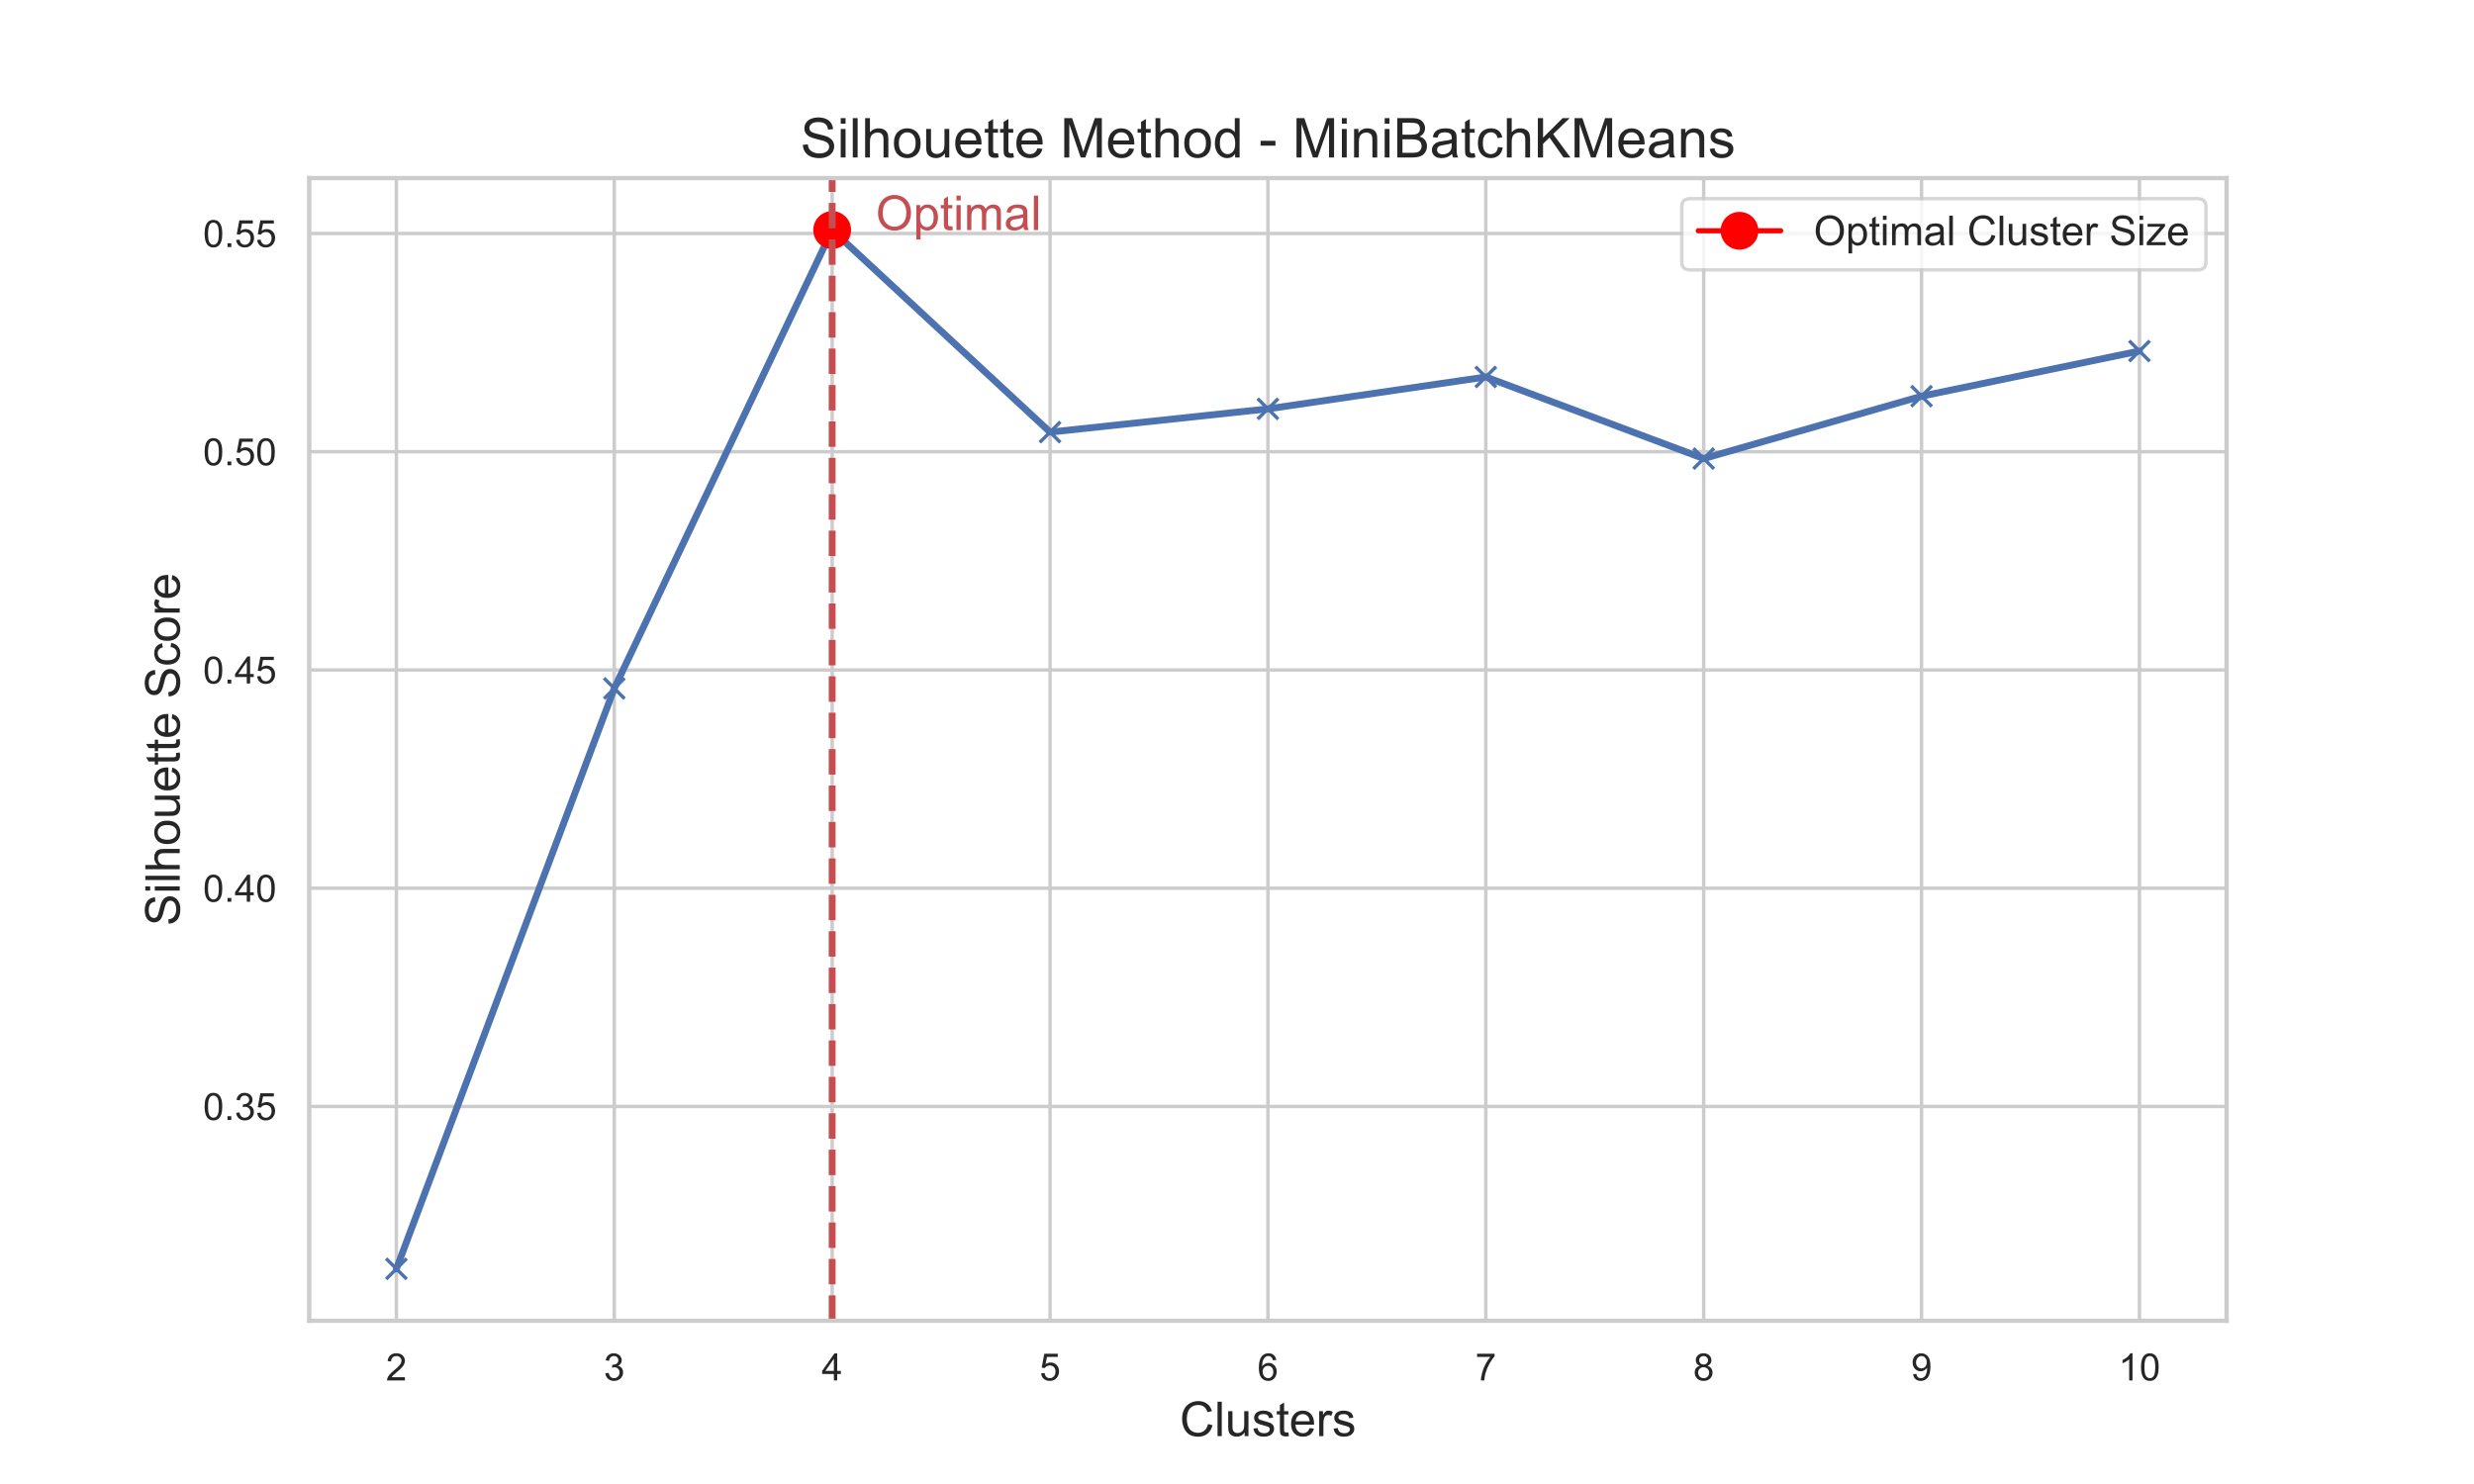
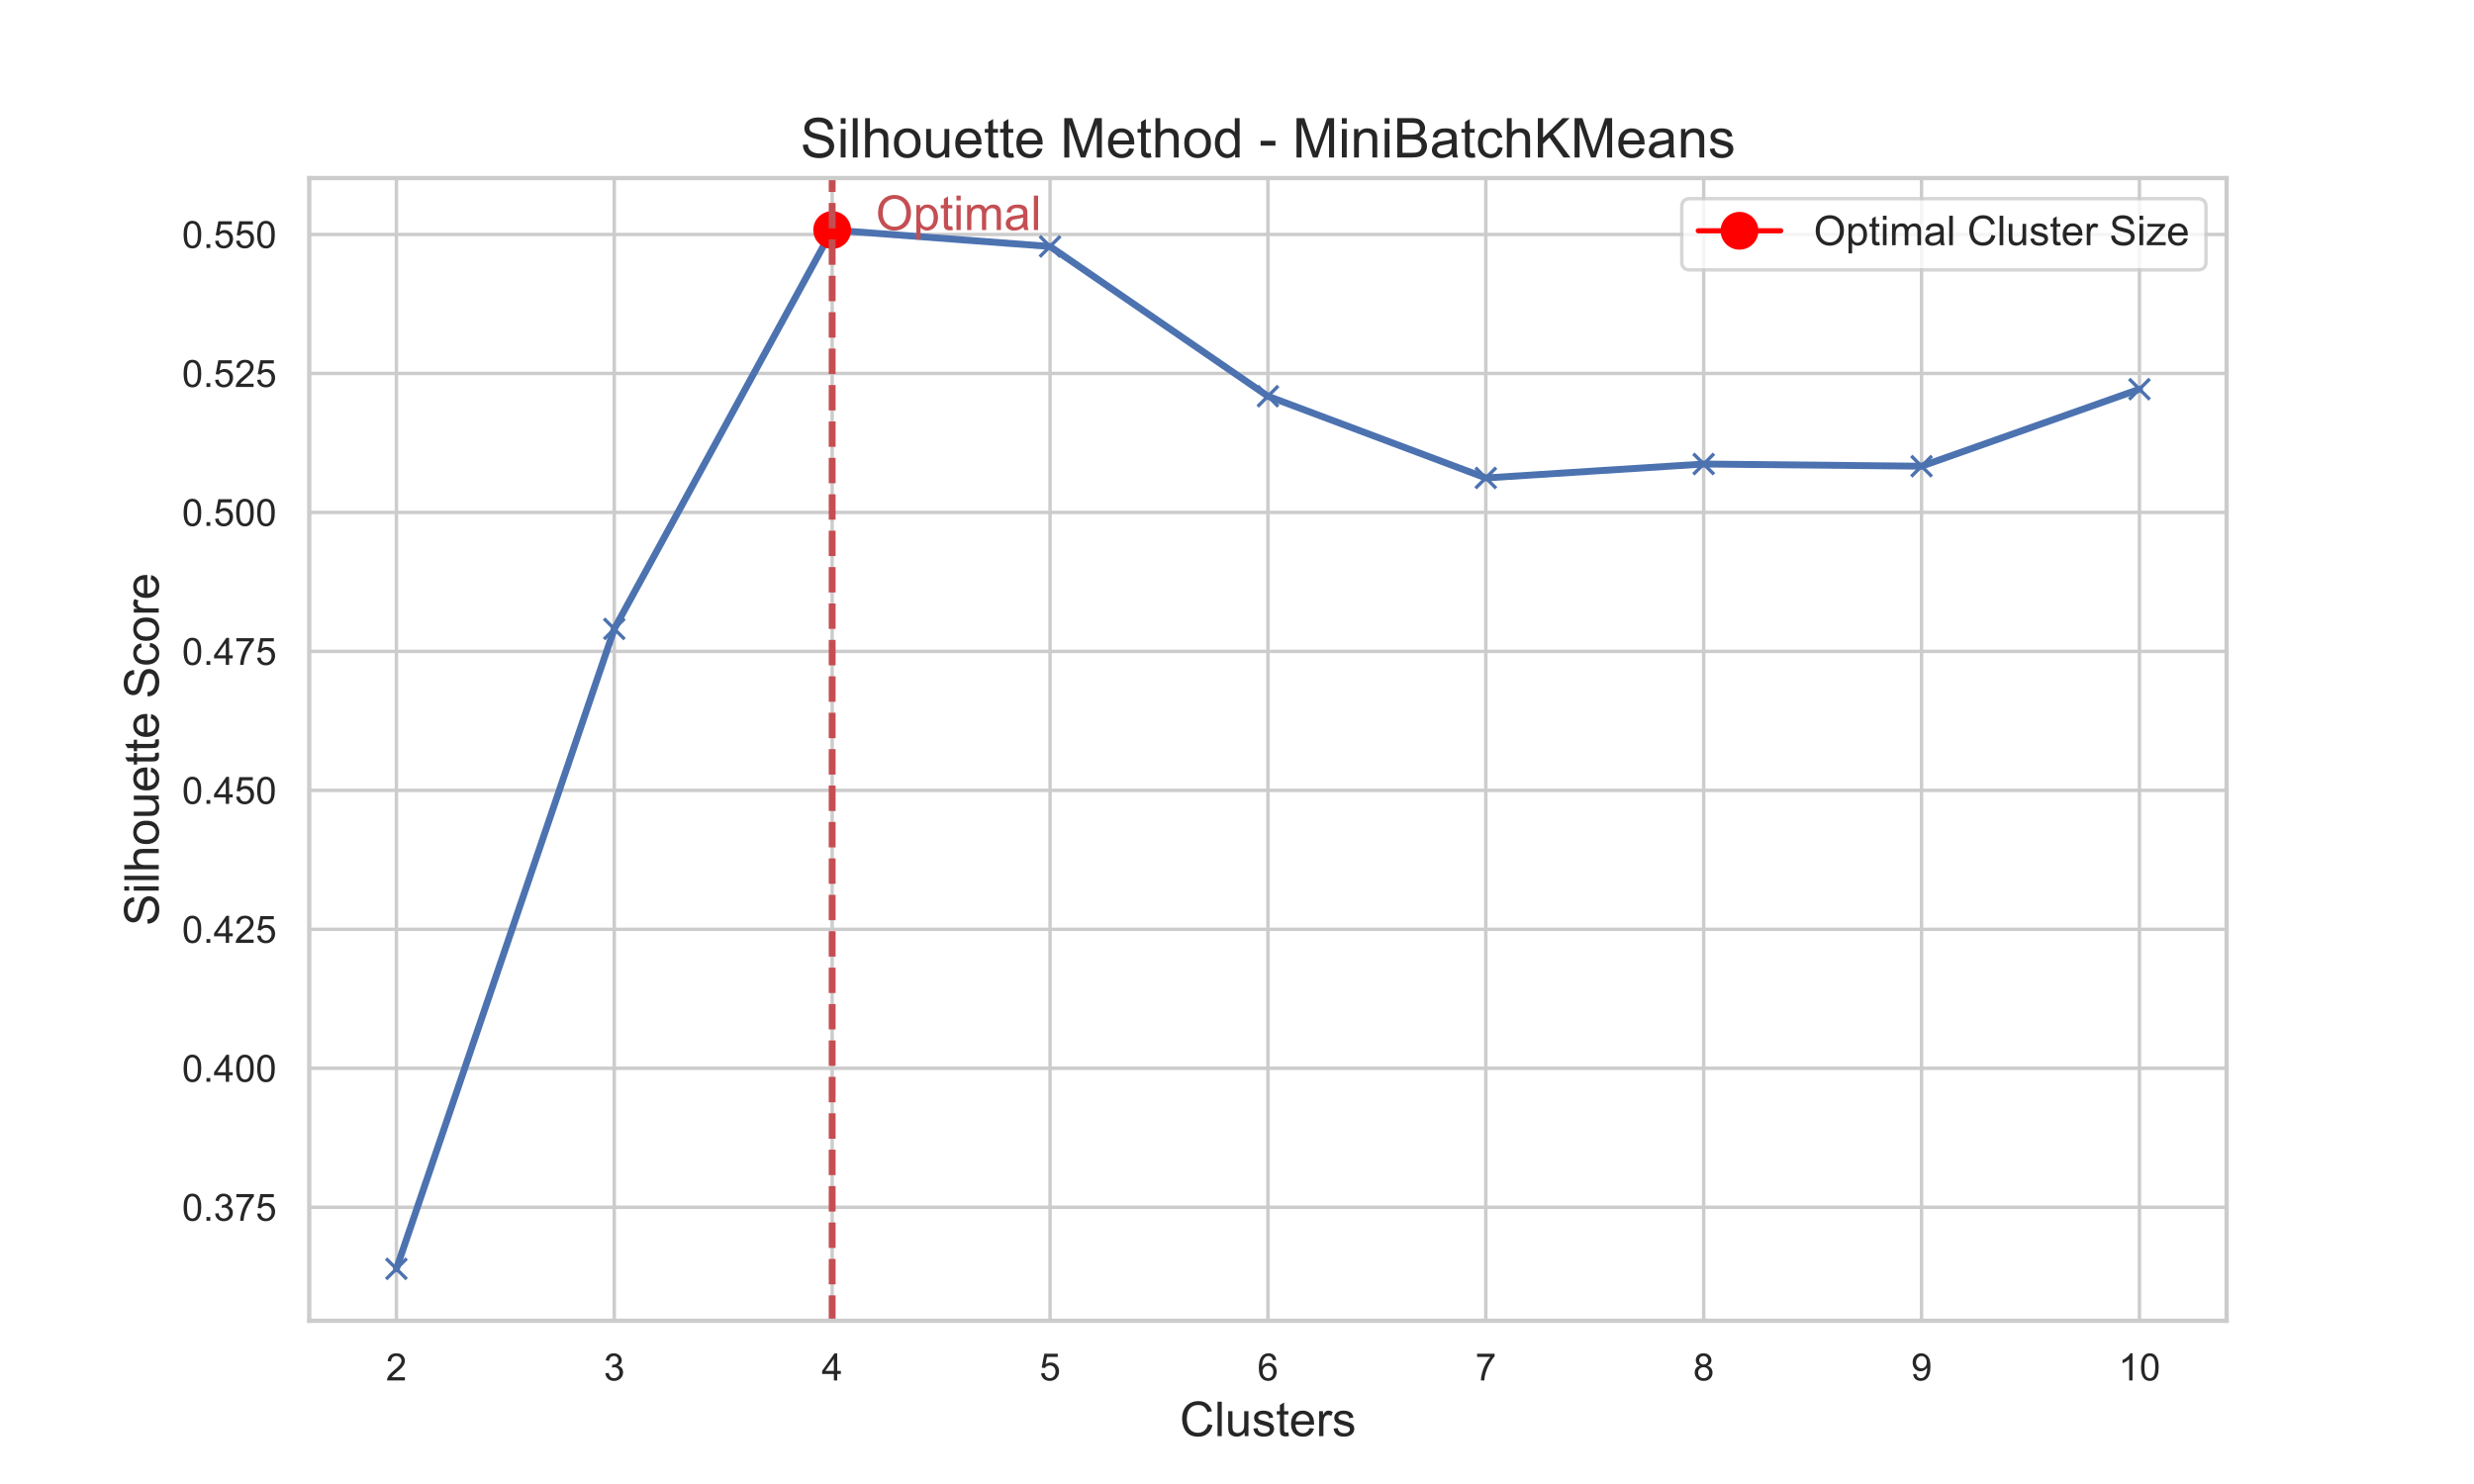
<svg xmlns="http://www.w3.org/2000/svg" xmlns:xlink="http://www.w3.org/1999/xlink" width="720pt" height="432pt" viewBox="0 0 720 432" version="1.1">
  <defs>
    <style type="text/css">*{stroke-linejoin: round; stroke-linecap: butt}</style>
  </defs>
  <g id="figure_1">
    <g id="patch_1">
      <path d="M 0 432  L 720 432  L 720 0  L 0 0  z " style="fill: #ffffff" />
    </g>
    <g id="axes_1">
      <g id="patch_2">
        <path d="M 90 384.48  L 648 384.48  L 648 51.84  L 90 51.84  z " style="fill: #ffffff" />
      </g>
      <g id="matplotlib.axis_1">
        <g id="xtick_1">
          <g id="line2d_1">
-             <path d="M 115.364 384.48  L 115.364 51.84  " clip-path="url(#p57bbef66c0)" style="fill: none; stroke: #cccccc; stroke-linecap: round" />
+             <path d="M 115.364 384.48  L 115.364 51.84  " clip-path="url(#pdcf9abad09)" style="fill: none; stroke: #cccccc; stroke-linecap: round" />
          </g>
          <g id="text_1">
            <g style="fill: #262626" transform="translate(112.3051 401.8536) scale(0.11 -0.11)">
              <defs>
                <path id="ArialMT-32" d="M 3222 541  L 3222 0  L 194 0  Q 188 203 259 391  Q 375 700 629 1000  Q 884 1300 1366 1694  Q 2113 2306 2375 2664  Q 2638 3022 2638 3341  Q 2638 3675 2398 3904  Q 2159 4134 1775 4134  Q 1369 4134 1125 3890  Q 881 3647 878 3216  L 300 3275  Q 359 3922 746 4261  Q 1134 4600 1788 4600  Q 2447 4600 2831 4234  Q 3216 3869 3216 3328  Q 3216 3053 3103 2787  Q 2991 2522 2730 2228  Q 2469 1934 1863 1422  Q 1356 997 1212 845  Q 1069 694 975 541  L 3222 541  z " transform="scale(0.015625)" />
              </defs>
              <use xlink:href="#ArialMT-32" />
            </g>
          </g>
        </g>
        <g id="xtick_2">
          <g id="line2d_2">
-             <path d="M 178.773 384.48  L 178.773 51.84  " clip-path="url(#p57bbef66c0)" style="fill: none; stroke: #cccccc; stroke-linecap: round" />
+             <path d="M 178.773 384.48  L 178.773 51.84  " clip-path="url(#pdcf9abad09)" style="fill: none; stroke: #cccccc; stroke-linecap: round" />
          </g>
          <g id="text_2">
            <g style="fill: #262626" transform="translate(175.7142 401.8536) scale(0.11 -0.11)">
              <defs>
                <path id="ArialMT-33" d="M 269 1209  L 831 1284  Q 928 806 1161 595  Q 1394 384 1728 384  Q 2125 384 2398 659  Q 2672 934 2672 1341  Q 2672 1728 2419 1979  Q 2166 2231 1775 2231  Q 1616 2231 1378 2169  L 1441 2663  Q 1497 2656 1531 2656  Q 1891 2656 2178 2843  Q 2466 3031 2466 3422  Q 2466 3731 2256 3934  Q 2047 4138 1716 4138  Q 1388 4138 1169 3931  Q 950 3725 888 3313  L 325 3413  Q 428 3978 793 4289  Q 1159 4600 1703 4600  Q 2078 4600 2393 4439  Q 2709 4278 2876 4000  Q 3044 3722 3044 3409  Q 3044 3113 2884 2869  Q 2725 2625 2413 2481  Q 2819 2388 3044 2092  Q 3269 1797 3269 1353  Q 3269 753 2831 336  Q 2394 -81 1725 -81  Q 1122 -81 723 278  Q 325 638 269 1209  z " transform="scale(0.015625)" />
              </defs>
              <use xlink:href="#ArialMT-33" />
            </g>
          </g>
        </g>
        <g id="xtick_3">
          <g id="line2d_3">
-             <path d="M 242.182 384.48  L 242.182 51.84  " clip-path="url(#p57bbef66c0)" style="fill: none; stroke: #cccccc; stroke-linecap: round" />
+             <path d="M 242.182 384.48  L 242.182 51.84  " clip-path="url(#pdcf9abad09)" style="fill: none; stroke: #cccccc; stroke-linecap: round" />
          </g>
          <g id="text_3">
            <g style="fill: #262626" transform="translate(239.1233 401.8536) scale(0.11 -0.11)">
              <defs>
                <path id="ArialMT-34" d="M 2069 0  L 2069 1097  L 81 1097  L 81 1613  L 2172 4581  L 2631 4581  L 2631 1613  L 3250 1613  L 3250 1097  L 2631 1097  L 2631 0  L 2069 0  z M 2069 1613  L 2069 3678  L 634 1613  L 2069 1613  z " transform="scale(0.015625)" />
              </defs>
              <use xlink:href="#ArialMT-34" />
            </g>
          </g>
        </g>
        <g id="xtick_4">
          <g id="line2d_4">
-             <path d="M 305.591 384.48  L 305.591 51.84  " clip-path="url(#p57bbef66c0)" style="fill: none; stroke: #cccccc; stroke-linecap: round" />
+             <path d="M 305.591 384.48  L 305.591 51.84  " clip-path="url(#pdcf9abad09)" style="fill: none; stroke: #cccccc; stroke-linecap: round" />
          </g>
          <g id="text_4">
            <g style="fill: #262626" transform="translate(302.5324 401.8536) scale(0.11 -0.11)">
              <defs>
                <path id="ArialMT-35" d="M 266 1200  L 856 1250  Q 922 819 1161 601  Q 1400 384 1738 384  Q 2144 384 2425 690  Q 2706 997 2706 1503  Q 2706 1984 2436 2262  Q 2166 2541 1728 2541  Q 1456 2541 1237 2417  Q 1019 2294 894 2097  L 366 2166  L 809 4519  L 3088 4519  L 3088 3981  L 1259 3981  L 1013 2750  Q 1425 3038 1878 3038  Q 2478 3038 2890 2622  Q 3303 2206 3303 1553  Q 3303 931 2941 478  Q 2500 -78 1738 -78  Q 1113 -78 717 272  Q 322 622 266 1200  z " transform="scale(0.015625)" />
              </defs>
              <use xlink:href="#ArialMT-35" />
            </g>
          </g>
        </g>
        <g id="xtick_5">
          <g id="line2d_5">
-             <path d="M 369 384.48  L 369 51.84  " clip-path="url(#p57bbef66c0)" style="fill: none; stroke: #cccccc; stroke-linecap: round" />
+             <path d="M 369 384.48  L 369 51.84  " clip-path="url(#pdcf9abad09)" style="fill: none; stroke: #cccccc; stroke-linecap: round" />
          </g>
          <g id="text_5">
            <g style="fill: #262626" transform="translate(365.9415 401.8536) scale(0.11 -0.11)">
              <defs>
                <path id="ArialMT-36" d="M 3184 3459  L 2625 3416  Q 2550 3747 2413 3897  Q 2184 4138 1850 4138  Q 1581 4138 1378 3988  Q 1113 3794 959 3422  Q 806 3050 800 2363  Q 1003 2672 1297 2822  Q 1591 2972 1913 2972  Q 2475 2972 2870 2558  Q 3266 2144 3266 1488  Q 3266 1056 3080 686  Q 2894 316 2569 119  Q 2244 -78 1831 -78  Q 1128 -78 684 439  Q 241 956 241 2144  Q 241 3472 731 4075  Q 1159 4600 1884 4600  Q 2425 4600 2770 4297  Q 3116 3994 3184 3459  z M 888 1484  Q 888 1194 1011 928  Q 1134 663 1356 523  Q 1578 384 1822 384  Q 2178 384 2434 671  Q 2691 959 2691 1453  Q 2691 1928 2437 2201  Q 2184 2475 1800 2475  Q 1419 2475 1153 2201  Q 888 1928 888 1484  z " transform="scale(0.015625)" />
              </defs>
              <use xlink:href="#ArialMT-36" />
            </g>
          </g>
        </g>
        <g id="xtick_6">
          <g id="line2d_6">
-             <path d="M 432.409 384.48  L 432.409 51.84  " clip-path="url(#p57bbef66c0)" style="fill: none; stroke: #cccccc; stroke-linecap: round" />
+             <path d="M 432.409 384.48  L 432.409 51.84  " clip-path="url(#pdcf9abad09)" style="fill: none; stroke: #cccccc; stroke-linecap: round" />
          </g>
          <g id="text_6">
            <g style="fill: #262626" transform="translate(429.3506 401.8536) scale(0.11 -0.11)">
              <defs>
                <path id="ArialMT-37" d="M 303 3981  L 303 4522  L 3269 4522  L 3269 4084  Q 2831 3619 2401 2847  Q 1972 2075 1738 1259  Q 1569 684 1522 0  L 944 0  Q 953 541 1156 1306  Q 1359 2072 1739 2783  Q 2119 3494 2547 3981  L 303 3981  z " transform="scale(0.015625)" />
              </defs>
              <use xlink:href="#ArialMT-37" />
            </g>
          </g>
        </g>
        <g id="xtick_7">
          <g id="line2d_7">
-             <path d="M 495.818 384.48  L 495.818 51.84  " clip-path="url(#p57bbef66c0)" style="fill: none; stroke: #cccccc; stroke-linecap: round" />
+             <path d="M 495.818 384.48  L 495.818 51.84  " clip-path="url(#pdcf9abad09)" style="fill: none; stroke: #cccccc; stroke-linecap: round" />
          </g>
          <g id="text_7">
            <g style="fill: #262626" transform="translate(492.7597 401.8536) scale(0.11 -0.11)">
              <defs>
                <path id="ArialMT-38" d="M 1131 2484  Q 781 2613 612 2850  Q 444 3088 444 3419  Q 444 3919 803 4259  Q 1163 4600 1759 4600  Q 2359 4600 2725 4251  Q 3091 3903 3091 3403  Q 3091 3084 2923 2848  Q 2756 2613 2416 2484  Q 2838 2347 3058 2040  Q 3278 1734 3278 1309  Q 3278 722 2862 322  Q 2447 -78 1769 -78  Q 1091 -78 675 323  Q 259 725 259 1325  Q 259 1772 486 2073  Q 713 2375 1131 2484  z M 1019 3438  Q 1019 3113 1228 2906  Q 1438 2700 1772 2700  Q 2097 2700 2305 2904  Q 2513 3109 2513 3406  Q 2513 3716 2298 3927  Q 2084 4138 1766 4138  Q 1444 4138 1231 3931  Q 1019 3725 1019 3438  z M 838 1322  Q 838 1081 952 856  Q 1066 631 1291 507  Q 1516 384 1775 384  Q 2178 384 2440 643  Q 2703 903 2703 1303  Q 2703 1709 2433 1975  Q 2163 2241 1756 2241  Q 1359 2241 1098 1978  Q 838 1716 838 1322  z " transform="scale(0.015625)" />
              </defs>
              <use xlink:href="#ArialMT-38" />
            </g>
          </g>
        </g>
        <g id="xtick_8">
          <g id="line2d_8">
-             <path d="M 559.227 384.48  L 559.227 51.84  " clip-path="url(#p57bbef66c0)" style="fill: none; stroke: #cccccc; stroke-linecap: round" />
+             <path d="M 559.227 384.48  L 559.227 51.84  " clip-path="url(#pdcf9abad09)" style="fill: none; stroke: #cccccc; stroke-linecap: round" />
          </g>
          <g id="text_8">
            <g style="fill: #262626" transform="translate(556.1688 401.8536) scale(0.11 -0.11)">
              <defs>
                <path id="ArialMT-39" d="M 350 1059  L 891 1109  Q 959 728 1153 556  Q 1347 384 1650 384  Q 1909 384 2104 503  Q 2300 622 2425 820  Q 2550 1019 2634 1356  Q 2719 1694 2719 2044  Q 2719 2081 2716 2156  Q 2547 1888 2255 1720  Q 1963 1553 1622 1553  Q 1053 1553 659 1965  Q 266 2378 266 3053  Q 266 3750 677 4175  Q 1088 4600 1706 4600  Q 2153 4600 2523 4359  Q 2894 4119 3086 3673  Q 3278 3228 3278 2384  Q 3278 1506 3087 986  Q 2897 466 2520 194  Q 2144 -78 1638 -78  Q 1100 -78 759 220  Q 419 519 350 1059  z M 2653 3081  Q 2653 3566 2395 3850  Q 2138 4134 1775 4134  Q 1400 4134 1122 3828  Q 844 3522 844 3034  Q 844 2597 1108 2323  Q 1372 2050 1759 2050  Q 2150 2050 2401 2323  Q 2653 2597 2653 3081  z " transform="scale(0.015625)" />
              </defs>
              <use xlink:href="#ArialMT-39" />
            </g>
          </g>
        </g>
        <g id="xtick_9">
          <g id="line2d_9">
-             <path d="M 622.636 384.48  L 622.636 51.84  " clip-path="url(#p57bbef66c0)" style="fill: none; stroke: #cccccc; stroke-linecap: round" />
+             <path d="M 622.636 384.48  L 622.636 51.84  " clip-path="url(#pdcf9abad09)" style="fill: none; stroke: #cccccc; stroke-linecap: round" />
          </g>
          <g id="text_9">
            <g style="fill: #262626" transform="translate(616.5193 401.8536) scale(0.11 -0.11)">
              <defs>
                <path id="ArialMT-31" d="M 2384 0  L 1822 0  L 1822 3584  Q 1619 3391 1289 3197  Q 959 3003 697 2906  L 697 3450  Q 1169 3672 1522 3987  Q 1875 4303 2022 4600  L 2384 4600  L 2384 0  z " transform="scale(0.015625)" />
                <path id="ArialMT-30" d="M 266 2259  Q 266 3072 433 3567  Q 600 4063 929 4331  Q 1259 4600 1759 4600  Q 2128 4600 2406 4451  Q 2684 4303 2865 4023  Q 3047 3744 3150 3342  Q 3253 2941 3253 2259  Q 3253 1453 3087 958  Q 2922 463 2592 192  Q 2263 -78 1759 -78  Q 1097 -78 719 397  Q 266 969 266 2259  z M 844 2259  Q 844 1131 1108 757  Q 1372 384 1759 384  Q 2147 384 2411 759  Q 2675 1134 2675 2259  Q 2675 3391 2411 3762  Q 2147 4134 1753 4134  Q 1366 4134 1134 3806  Q 844 3388 844 2259  z " transform="scale(0.015625)" />
              </defs>
              <use xlink:href="#ArialMT-31" />
              <use xlink:href="#ArialMT-30" x="55.615" />
            </g>
          </g>
        </g>
        <g id="text_10">
          <g style="fill: #262626" transform="translate(343.3286 418.0608) scale(0.14 -0.14)">
            <defs>
              <path id="ArialMT-43" d="M 3763 1606  L 4369 1453  Q 4178 706 3683 314  Q 3188 -78 2472 -78  Q 1731 -78 1267 223  Q 803 525 561 1097  Q 319 1669 319 2325  Q 319 3041 592 3573  Q 866 4106 1370 4382  Q 1875 4659 2481 4659  Q 3169 4659 3637 4309  Q 4106 3959 4291 3325  L 3694 3184  Q 3534 3684 3231 3912  Q 2928 4141 2469 4141  Q 1941 4141 1586 3887  Q 1231 3634 1087 3207  Q 944 2781 944 2328  Q 944 1744 1114 1308  Q 1284 872 1643 656  Q 2003 441 2422 441  Q 2931 441 3284 734  Q 3638 1028 3763 1606  z " transform="scale(0.015625)" />
              <path id="ArialMT-6c" d="M 409 0  L 409 4581  L 972 4581  L 972 0  L 409 0  z " transform="scale(0.015625)" />
              <path id="ArialMT-75" d="M 2597 0  L 2597 488  Q 2209 -75 1544 -75  Q 1250 -75 995 37  Q 741 150 617 320  Q 494 491 444 738  Q 409 903 409 1263  L 409 3319  L 972 3319  L 972 1478  Q 972 1038 1006 884  Q 1059 663 1231 536  Q 1403 409 1656 409  Q 1909 409 2131 539  Q 2353 669 2445 892  Q 2538 1116 2538 1541  L 2538 3319  L 3100 3319  L 3100 0  L 2597 0  z " transform="scale(0.015625)" />
              <path id="ArialMT-73" d="M 197 991  L 753 1078  Q 800 744 1014 566  Q 1228 388 1613 388  Q 2000 388 2187 545  Q 2375 703 2375 916  Q 2375 1106 2209 1216  Q 2094 1291 1634 1406  Q 1016 1563 777 1677  Q 538 1791 414 1992  Q 291 2194 291 2438  Q 291 2659 392 2848  Q 494 3038 669 3163  Q 800 3259 1026 3326  Q 1253 3394 1513 3394  Q 1903 3394 2198 3281  Q 2494 3169 2634 2976  Q 2775 2784 2828 2463  L 2278 2388  Q 2241 2644 2061 2787  Q 1881 2931 1553 2931  Q 1166 2931 1000 2803  Q 834 2675 834 2503  Q 834 2394 903 2306  Q 972 2216 1119 2156  Q 1203 2125 1616 2013  Q 2213 1853 2448 1751  Q 2684 1650 2818 1456  Q 2953 1263 2953 975  Q 2953 694 2789 445  Q 2625 197 2315 61  Q 2006 -75 1616 -75  Q 969 -75 630 194  Q 291 463 197 991  z " transform="scale(0.015625)" />
              <path id="ArialMT-74" d="M 1650 503  L 1731 6  Q 1494 -44 1306 -44  Q 1000 -44 831 53  Q 663 150 594 308  Q 525 466 525 972  L 525 2881  L 113 2881  L 113 3319  L 525 3319  L 525 4141  L 1084 4478  L 1084 3319  L 1650 3319  L 1650 2881  L 1084 2881  L 1084 941  Q 1084 700 1114 631  Q 1144 563 1211 522  Q 1278 481 1403 481  Q 1497 481 1650 503  z " transform="scale(0.015625)" />
              <path id="ArialMT-65" d="M 2694 1069  L 3275 997  Q 3138 488 2766 206  Q 2394 -75 1816 -75  Q 1088 -75 661 373  Q 234 822 234 1631  Q 234 2469 665 2931  Q 1097 3394 1784 3394  Q 2450 3394 2872 2941  Q 3294 2488 3294 1666  Q 3294 1616 3291 1516  L 816 1516  Q 847 969 1125 678  Q 1403 388 1819 388  Q 2128 388 2347 550  Q 2566 713 2694 1069  z M 847 1978  L 2700 1978  Q 2663 2397 2488 2606  Q 2219 2931 1791 2931  Q 1403 2931 1139 2672  Q 875 2413 847 1978  z " transform="scale(0.015625)" />
              <path id="ArialMT-72" d="M 416 0  L 416 3319  L 922 3319  L 922 2816  Q 1116 3169 1280 3281  Q 1444 3394 1641 3394  Q 1925 3394 2219 3213  L 2025 2691  Q 1819 2813 1613 2813  Q 1428 2813 1281 2702  Q 1134 2591 1072 2394  Q 978 2094 978 1738  L 978 0  L 416 0  z " transform="scale(0.015625)" />
            </defs>
            <use xlink:href="#ArialMT-43" />
            <use xlink:href="#ArialMT-6c" x="72.217" />
            <use xlink:href="#ArialMT-75" x="94.434" />
            <use xlink:href="#ArialMT-73" x="150.049" />
            <use xlink:href="#ArialMT-74" x="200.049" />
            <use xlink:href="#ArialMT-65" x="227.832" />
            <use xlink:href="#ArialMT-72" x="283.447" />
            <use xlink:href="#ArialMT-73" x="316.748" />
          </g>
        </g>
      </g>
      <g id="matplotlib.axis_2">
        <g id="ytick_1">
          <g id="line2d_10">
-             <path d="M 90 322.094  L 648 322.094  " clip-path="url(#p57bbef66c0)" style="fill: none; stroke: #cccccc; stroke-linecap: round" />
+             <path d="M 90 351.43  L 648 351.43  " clip-path="url(#pdcf9abad09)" style="fill: none; stroke: #cccccc; stroke-linecap: round" />
          </g>
          <g id="text_11">
-             <g style="fill: #262626" transform="translate(59.09297 326.0313) scale(0.11 -0.11)">
+             <g style="fill: #262626" transform="translate(52.97594 355.3665) scale(0.11 -0.11)">
              <defs>
                <path id="ArialMT-2e" d="M 581 0  L 581 641  L 1222 641  L 1222 0  L 581 0  z " transform="scale(0.015625)" />
              </defs>
              <use xlink:href="#ArialMT-30" />
              <use xlink:href="#ArialMT-2e" x="55.615" />
              <use xlink:href="#ArialMT-33" x="83.398" />
-               <use xlink:href="#ArialMT-35" x="139.014" />
+               <use xlink:href="#ArialMT-37" x="139.014" />
+               <use xlink:href="#ArialMT-35" x="194.629" />
            </g>
          </g>
        </g>
        <g id="ytick_2">
          <g id="line2d_11">
-             <path d="M 90 258.564  L 648 258.564  " clip-path="url(#p57bbef66c0)" style="fill: none; stroke: #cccccc; stroke-linecap: round" />
+             <path d="M 90 310.975  L 648 310.975  " clip-path="url(#pdcf9abad09)" style="fill: none; stroke: #cccccc; stroke-linecap: round" />
          </g>
          <g id="text_12">
-             <g style="fill: #262626" transform="translate(59.09297 262.5007) scale(0.11 -0.11)">
+             <g style="fill: #262626" transform="translate(52.97594 314.9121) scale(0.11 -0.11)">
              <use xlink:href="#ArialMT-30" />
              <use xlink:href="#ArialMT-2e" x="55.615" />
              <use xlink:href="#ArialMT-34" x="83.398" />
              <use xlink:href="#ArialMT-30" x="139.014" />
+               <use xlink:href="#ArialMT-30" x="194.629" />
            </g>
          </g>
        </g>
        <g id="ytick_3">
          <g id="line2d_12">
-             <path d="M 90 195.033  L 648 195.033  " clip-path="url(#p57bbef66c0)" style="fill: none; stroke: #cccccc; stroke-linecap: round" />
+             <path d="M 90 270.521  L 648 270.521  " clip-path="url(#pdcf9abad09)" style="fill: none; stroke: #cccccc; stroke-linecap: round" />
          </g>
          <g id="text_13">
-             <g style="fill: #262626" transform="translate(59.09297 198.97) scale(0.11 -0.11)">
+             <g style="fill: #262626" transform="translate(52.97594 274.4577) scale(0.11 -0.11)">
+               <use xlink:href="#ArialMT-30" />
+               <use xlink:href="#ArialMT-2e" x="55.615" />
+               <use xlink:href="#ArialMT-34" x="83.398" />
+               <use xlink:href="#ArialMT-32" x="139.014" />
+               <use xlink:href="#ArialMT-35" x="194.629" />
+             </g>
+           </g>
+         </g>
+         <g id="ytick_4">
+           <g id="line2d_13">
+             <path d="M 90 230.066  L 648 230.066  " clip-path="url(#pdcf9abad09)" style="fill: none; stroke: #cccccc; stroke-linecap: round" />
+           </g>
+           <g id="text_14">
+             <g style="fill: #262626" transform="translate(52.97594 234.0033) scale(0.11 -0.11)">
              <use xlink:href="#ArialMT-30" />
              <use xlink:href="#ArialMT-2e" x="55.615" />
              <use xlink:href="#ArialMT-34" x="83.398" />
              <use xlink:href="#ArialMT-35" x="139.014" />
-             </g>
-           </g>
-         </g>
-         <g id="ytick_4">
-           <g id="line2d_13">
-             <path d="M 90 131.503  L 648 131.503  " clip-path="url(#p57bbef66c0)" style="fill: none; stroke: #cccccc; stroke-linecap: round" />
-           </g>
-           <g id="text_14">
-             <g style="fill: #262626" transform="translate(59.09297 135.4394) scale(0.11 -0.11)">
+               <use xlink:href="#ArialMT-30" x="194.629" />
+             </g>
+           </g>
+         </g>
+         <g id="ytick_5">
+           <g id="line2d_14">
+             <path d="M 90 189.612  L 648 189.612  " clip-path="url(#pdcf9abad09)" style="fill: none; stroke: #cccccc; stroke-linecap: round" />
+           </g>
+           <g id="text_15">
+             <g style="fill: #262626" transform="translate(52.97594 193.5489) scale(0.11 -0.11)">
+               <use xlink:href="#ArialMT-30" />
+               <use xlink:href="#ArialMT-2e" x="55.615" />
+               <use xlink:href="#ArialMT-34" x="83.398" />
+               <use xlink:href="#ArialMT-37" x="139.014" />
+               <use xlink:href="#ArialMT-35" x="194.629" />
+             </g>
+           </g>
+         </g>
+         <g id="ytick_6">
+           <g id="line2d_15">
+             <path d="M 90 149.158  L 648 149.158  " clip-path="url(#pdcf9abad09)" style="fill: none; stroke: #cccccc; stroke-linecap: round" />
+           </g>
+           <g id="text_16">
+             <g style="fill: #262626" transform="translate(52.97594 153.0945) scale(0.11 -0.11)">
              <use xlink:href="#ArialMT-30" />
              <use xlink:href="#ArialMT-2e" x="55.615" />
              <use xlink:href="#ArialMT-35" x="83.398" />
              <use xlink:href="#ArialMT-30" x="139.014" />
-             </g>
-           </g>
-         </g>
-         <g id="ytick_5">
-           <g id="line2d_14">
-             <path d="M 90 67.972  L 648 67.972  " clip-path="url(#p57bbef66c0)" style="fill: none; stroke: #cccccc; stroke-linecap: round" />
-           </g>
-           <g id="text_15">
-             <g style="fill: #262626" transform="translate(59.09297 71.90881) scale(0.11 -0.11)">
+               <use xlink:href="#ArialMT-30" x="194.629" />
+             </g>
+           </g>
+         </g>
+         <g id="ytick_7">
+           <g id="line2d_16">
+             <path d="M 90 108.703  L 648 108.703  " clip-path="url(#pdcf9abad09)" style="fill: none; stroke: #cccccc; stroke-linecap: round" />
+           </g>
+           <g id="text_17">
+             <g style="fill: #262626" transform="translate(52.97594 112.64) scale(0.11 -0.11)">
+               <use xlink:href="#ArialMT-30" />
+               <use xlink:href="#ArialMT-2e" x="55.615" />
+               <use xlink:href="#ArialMT-35" x="83.398" />
+               <use xlink:href="#ArialMT-32" x="139.014" />
+               <use xlink:href="#ArialMT-35" x="194.629" />
+             </g>
+           </g>
+         </g>
+         <g id="ytick_8">
+           <g id="line2d_17">
+             <path d="M 90 68.249  L 648 68.249  " clip-path="url(#pdcf9abad09)" style="fill: none; stroke: #cccccc; stroke-linecap: round" />
+           </g>
+           <g id="text_18">
+             <g style="fill: #262626" transform="translate(52.97594 72.18564) scale(0.11 -0.11)">
              <use xlink:href="#ArialMT-30" />
              <use xlink:href="#ArialMT-2e" x="55.615" />
              <use xlink:href="#ArialMT-35" x="83.398" />
              <use xlink:href="#ArialMT-35" x="139.014" />
-             </g>
-           </g>
-         </g>
-         <g id="text_16">
-           <g style="fill: #262626" transform="translate(52.31047 269.5225) rotate(-90) scale(0.14 -0.14)">
+               <use xlink:href="#ArialMT-30" x="194.629" />
+             </g>
+           </g>
+         </g>
+         <g id="text_19">
+           <g style="fill: #262626" transform="translate(46.19344 269.5225) rotate(-90) scale(0.14 -0.14)">
            <defs>
              <path id="ArialMT-53" d="M 288 1472  L 859 1522  Q 900 1178 1048 958  Q 1197 738 1509 602  Q 1822 466 2213 466  Q 2559 466 2825 569  Q 3091 672 3220 851  Q 3350 1031 3350 1244  Q 3350 1459 3225 1620  Q 3100 1781 2813 1891  Q 2628 1963 1997 2114  Q 1366 2266 1113 2400  Q 784 2572 623 2826  Q 463 3081 463 3397  Q 463 3744 659 4045  Q 856 4347 1234 4503  Q 1613 4659 2075 4659  Q 2584 4659 2973 4495  Q 3363 4331 3572 4012  Q 3781 3694 3797 3291  L 3216 3247  Q 3169 3681 2898 3903  Q 2628 4125 2100 4125  Q 1550 4125 1298 3923  Q 1047 3722 1047 3438  Q 1047 3191 1225 3031  Q 1400 2872 2139 2705  Q 2878 2538 3153 2413  Q 3553 2228 3743 1945  Q 3934 1663 3934 1294  Q 3934 928 3725 604  Q 3516 281 3123 101  Q 2731 -78 2241 -78  Q 1619 -78 1198 103  Q 778 284 539 648  Q 300 1013 288 1472  z " transform="scale(0.015625)" />
              <path id="ArialMT-69" d="M 425 3934  L 425 4581  L 988 4581  L 988 3934  L 425 3934  z M 425 0  L 425 3319  L 988 3319  L 988 0  L 425 0  z " transform="scale(0.015625)" />
              <path id="ArialMT-68" d="M 422 0  L 422 4581  L 984 4581  L 984 2938  Q 1378 3394 1978 3394  Q 2347 3394 2619 3248  Q 2891 3103 3008 2847  Q 3125 2591 3125 2103  L 3125 0  L 2563 0  L 2563 2103  Q 2563 2525 2380 2717  Q 2197 2909 1863 2909  Q 1613 2909 1392 2779  Q 1172 2650 1078 2428  Q 984 2206 984 1816  L 984 0  L 422 0  z " transform="scale(0.015625)" />
              <path id="ArialMT-6f" d="M 213 1659  Q 213 2581 725 3025  Q 1153 3394 1769 3394  Q 2453 3394 2887 2945  Q 3322 2497 3322 1706  Q 3322 1066 3130 698  Q 2938 331 2570 128  Q 2203 -75 1769 -75  Q 1072 -75 642 372  Q 213 819 213 1659  z M 791 1659  Q 791 1022 1069 705  Q 1347 388 1769 388  Q 2188 388 2466 706  Q 2744 1025 2744 1678  Q 2744 2294 2464 2611  Q 2184 2928 1769 2928  Q 1347 2928 1069 2612  Q 791 2297 791 1659  z " transform="scale(0.015625)" />
              <path id="ArialMT-20" transform="scale(0.015625)" />
              <path id="ArialMT-63" d="M 2588 1216  L 3141 1144  Q 3050 572 2676 248  Q 2303 -75 1759 -75  Q 1078 -75 664 370  Q 250 816 250 1647  Q 250 2184 428 2587  Q 606 2991 970 3192  Q 1334 3394 1763 3394  Q 2303 3394 2647 3120  Q 2991 2847 3088 2344  L 2541 2259  Q 2463 2594 2264 2762  Q 2066 2931 1784 2931  Q 1359 2931 1093 2626  Q 828 2322 828 1663  Q 828 994 1084 691  Q 1341 388 1753 388  Q 2084 388 2306 591  Q 2528 794 2588 1216  z " transform="scale(0.015625)" />
            </defs>
            <use xlink:href="#ArialMT-53" />
            <use xlink:href="#ArialMT-69" x="66.699" />
            <use xlink:href="#ArialMT-6c" x="88.916" />
            <use xlink:href="#ArialMT-68" x="111.133" />
            <use xlink:href="#ArialMT-6f" x="166.748" />
            <use xlink:href="#ArialMT-75" x="222.363" />
            <use xlink:href="#ArialMT-65" x="277.979" />
            <use xlink:href="#ArialMT-74" x="333.594" />
            <use xlink:href="#ArialMT-74" x="361.377" />
            <use xlink:href="#ArialMT-65" x="389.16" />
            <use xlink:href="#ArialMT-20" x="444.775" />
            <use xlink:href="#ArialMT-53" x="472.559" />
            <use xlink:href="#ArialMT-63" x="539.258" />
            <use xlink:href="#ArialMT-6f" x="589.258" />
            <use xlink:href="#ArialMT-72" x="644.873" />
            <use xlink:href="#ArialMT-65" x="678.174" />
          </g>
        </g>
      </g>
-       <g id="line2d_15">
-         <path d="M 115.364 369.36  L 178.773 200.401  L 242.182 66.96  L 305.591 125.788  L 369 119.02  L 432.409 109.737  L 495.818 133.495  L 559.227 115.332  L 622.636 102.187  " clip-path="url(#p57bbef66c0)" style="fill: none; stroke: #4c72b0; stroke-width: 2; stroke-linecap: round" />
+       <g id="line2d_18">
+         <path d="M 115.364 369.36  L 178.773 183.072  L 242.182 66.96  L 305.591 71.749  L 369 115.342  L 432.409 139.131  L 495.818 135.078  L 559.227 135.714  L 622.636 113.293  " clip-path="url(#pdcf9abad09)" style="fill: none; stroke: #4c72b0; stroke-width: 2; stroke-linecap: round" />
        <defs>
-           <path id="m3b9a0861f5" d="M -3 3  L 3 -3  M -3 -3  L 3 3  " style="stroke: #4c72b0" />
+           <path id="ma065a56976" d="M -3 3  L 3 -3  M -3 -3  L 3 3  " style="stroke: #4c72b0" />
        </defs>
-         <g clip-path="url(#p57bbef66c0)">
-           <use xlink:href="#m3b9a0861f5" x="115.364" y="369.36" style="fill: #4c72b0; stroke: #4c72b0" />
-           <use xlink:href="#m3b9a0861f5" x="178.773" y="200.401" style="fill: #4c72b0; stroke: #4c72b0" />
-           <use xlink:href="#m3b9a0861f5" x="242.182" y="66.96" style="fill: #4c72b0; stroke: #4c72b0" />
-           <use xlink:href="#m3b9a0861f5" x="305.591" y="125.788" style="fill: #4c72b0; stroke: #4c72b0" />
-           <use xlink:href="#m3b9a0861f5" x="369" y="119.02" style="fill: #4c72b0; stroke: #4c72b0" />
-           <use xlink:href="#m3b9a0861f5" x="432.409" y="109.737" style="fill: #4c72b0; stroke: #4c72b0" />
-           <use xlink:href="#m3b9a0861f5" x="495.818" y="133.495" style="fill: #4c72b0; stroke: #4c72b0" />
-           <use xlink:href="#m3b9a0861f5" x="559.227" y="115.332" style="fill: #4c72b0; stroke: #4c72b0" />
-           <use xlink:href="#m3b9a0861f5" x="622.636" y="102.187" style="fill: #4c72b0; stroke: #4c72b0" />
-         </g>
-       </g>
-       <g id="line2d_16">
-         <path d="M 242.182 66.96  " clip-path="url(#p57bbef66c0)" style="fill: none; stroke: #ff0000; stroke-width: 1.5; stroke-linecap: round" />
+         <g clip-path="url(#pdcf9abad09)">
+           <use xlink:href="#ma065a56976" x="115.364" y="369.36" style="fill: #4c72b0; stroke: #4c72b0" />
+           <use xlink:href="#ma065a56976" x="178.773" y="183.072" style="fill: #4c72b0; stroke: #4c72b0" />
+           <use xlink:href="#ma065a56976" x="242.182" y="66.96" style="fill: #4c72b0; stroke: #4c72b0" />
+           <use xlink:href="#ma065a56976" x="305.591" y="71.749" style="fill: #4c72b0; stroke: #4c72b0" />
+           <use xlink:href="#ma065a56976" x="369" y="115.342" style="fill: #4c72b0; stroke: #4c72b0" />
+           <use xlink:href="#ma065a56976" x="432.409" y="139.131" style="fill: #4c72b0; stroke: #4c72b0" />
+           <use xlink:href="#ma065a56976" x="495.818" y="135.078" style="fill: #4c72b0; stroke: #4c72b0" />
+           <use xlink:href="#ma065a56976" x="559.227" y="135.714" style="fill: #4c72b0; stroke: #4c72b0" />
+           <use xlink:href="#ma065a56976" x="622.636" y="113.293" style="fill: #4c72b0; stroke: #4c72b0" />
+         </g>
+       </g>
+       <g id="line2d_19">
+         <path d="M 242.182 66.96  " clip-path="url(#pdcf9abad09)" style="fill: none; stroke: #ff0000; stroke-width: 1.5; stroke-linecap: round" />
        <defs>
-           <path id="m6c6ef1b5f4" d="M 0 5  C 1.326 5 2.598 4.473 3.536 3.536  C 4.473 2.598 5 1.326 5 0  C 5 -1.326 4.473 -2.598 3.536 -3.536  C 2.598 -4.473 1.326 -5 0 -5  C -1.326 -5 -2.598 -4.473 -3.536 -3.536  C -4.473 -2.598 -5 -1.326 -5 0  C -5 1.326 -4.473 2.598 -3.536 3.536  C -2.598 4.473 -1.326 5 0 5  z " style="stroke: #ff0000" />
+           <path id="m809960a1af" d="M 0 5  C 1.326 5 2.598 4.473 3.536 3.536  C 4.473 2.598 5 1.326 5 0  C 5 -1.326 4.473 -2.598 3.536 -3.536  C 2.598 -4.473 1.326 -5 0 -5  C -1.326 -5 -2.598 -4.473 -3.536 -3.536  C -4.473 -2.598 -5 -1.326 -5 0  C -5 1.326 -4.473 2.598 -3.536 3.536  C -2.598 4.473 -1.326 5 0 5  z " style="stroke: #ff0000" />
        </defs>
-         <g clip-path="url(#p57bbef66c0)">
-           <use xlink:href="#m6c6ef1b5f4" x="242.182" y="66.96" style="fill: #ff0000; stroke: #ff0000" />
-         </g>
-       </g>
-       <g id="line2d_17">
-         <path d="M 242.182 384.48  L 242.182 51.84  " clip-path="url(#p57bbef66c0)" style="fill: none; stroke-dasharray: 7.4,3.2; stroke-dashoffset: 0; stroke: #c44e52; stroke-width: 2" />
+         <g clip-path="url(#pdcf9abad09)">
+           <use xlink:href="#m809960a1af" x="242.182" y="66.96" style="fill: #ff0000; stroke: #ff0000" />
+         </g>
+       </g>
+       <g id="line2d_20">
+         <path d="M 242.182 384.48  L 242.182 51.84  " clip-path="url(#pdcf9abad09)" style="fill: none; stroke-dasharray: 7.4,3.2; stroke-dashoffset: 0; stroke: #c44e52; stroke-width: 2" />
      </g>
      <g id="patch_3">
        <path d="M 90 384.48  L 90 51.84  " style="fill: none; stroke: #cccccc; stroke-width: 1.25; stroke-linejoin: miter; stroke-linecap: square" />
      </g>
      <g id="patch_4">
        <path d="M 648 384.48  L 648 51.84  " style="fill: none; stroke: #cccccc; stroke-width: 1.25; stroke-linejoin: miter; stroke-linecap: square" />
      </g>
      <g id="patch_5">
        <path d="M 90 384.48  L 648 384.48  " style="fill: none; stroke: #cccccc; stroke-width: 1.25; stroke-linejoin: miter; stroke-linecap: square" />
      </g>
      <g id="patch_6">
        <path d="M 90 51.84  L 648 51.84  " style="fill: none; stroke: #cccccc; stroke-width: 1.25; stroke-linejoin: miter; stroke-linecap: square" />
      </g>
-       <g id="text_17">
+       <g id="text_20">
        <g style="fill: #c44e52" transform="translate(254.8636 66.96) scale(0.14 -0.14)">
          <defs>
            <path id="ArialMT-4f" d="M 309 2231  Q 309 3372 921 4017  Q 1534 4663 2503 4663  Q 3138 4663 3647 4359  Q 4156 4056 4423 3514  Q 4691 2972 4691 2284  Q 4691 1588 4409 1038  Q 4128 488 3612 205  Q 3097 -78 2500 -78  Q 1853 -78 1343 234  Q 834 547 571 1087  Q 309 1628 309 2231  z M 934 2222  Q 934 1394 1379 917  Q 1825 441 2497 441  Q 3181 441 3623 922  Q 4066 1403 4066 2288  Q 4066 2847 3877 3264  Q 3688 3681 3323 3911  Q 2959 4141 2506 4141  Q 1863 4141 1398 3698  Q 934 3256 934 2222  z " transform="scale(0.015625)" />
            <path id="ArialMT-70" d="M 422 -1272  L 422 3319  L 934 3319  L 934 2888  Q 1116 3141 1344 3267  Q 1572 3394 1897 3394  Q 2322 3394 2647 3175  Q 2972 2956 3137 2557  Q 3303 2159 3303 1684  Q 3303 1175 3120 767  Q 2938 359 2589 142  Q 2241 -75 1856 -75  Q 1575 -75 1351 44  Q 1128 163 984 344  L 984 -1272  L 422 -1272  z M 931 1641  Q 931 1000 1190 694  Q 1450 388 1819 388  Q 2194 388 2461 705  Q 2728 1022 2728 1688  Q 2728 2322 2467 2637  Q 2206 2953 1844 2953  Q 1484 2953 1207 2617  Q 931 2281 931 1641  z " transform="scale(0.015625)" />
            <path id="ArialMT-6d" d="M 422 0  L 422 3319  L 925 3319  L 925 2853  Q 1081 3097 1340 3245  Q 1600 3394 1931 3394  Q 2300 3394 2536 3241  Q 2772 3088 2869 2813  Q 3263 3394 3894 3394  Q 4388 3394 4653 3120  Q 4919 2847 4919 2278  L 4919 0  L 4359 0  L 4359 2091  Q 4359 2428 4304 2576  Q 4250 2725 4106 2815  Q 3963 2906 3769 2906  Q 3419 2906 3187 2673  Q 2956 2441 2956 1928  L 2956 0  L 2394 0  L 2394 2156  Q 2394 2531 2256 2718  Q 2119 2906 1806 2906  Q 1569 2906 1367 2781  Q 1166 2656 1075 2415  Q 984 2175 984 1722  L 984 0  L 422 0  z " transform="scale(0.015625)" />
            <path id="ArialMT-61" d="M 2588 409  Q 2275 144 1986 34  Q 1697 -75 1366 -75  Q 819 -75 525 192  Q 231 459 231 875  Q 231 1119 342 1320  Q 453 1522 633 1644  Q 813 1766 1038 1828  Q 1203 1872 1538 1913  Q 2219 1994 2541 2106  Q 2544 2222 2544 2253  Q 2544 2597 2384 2738  Q 2169 2928 1744 2928  Q 1347 2928 1158 2789  Q 969 2650 878 2297  L 328 2372  Q 403 2725 575 2942  Q 747 3159 1072 3276  Q 1397 3394 1825 3394  Q 2250 3394 2515 3294  Q 2781 3194 2906 3042  Q 3031 2891 3081 2659  Q 3109 2516 3109 2141  L 3109 1391  Q 3109 606 3145 398  Q 3181 191 3288 0  L 2700 0  Q 2613 175 2588 409  z M 2541 1666  Q 2234 1541 1622 1453  Q 1275 1403 1131 1340  Q 988 1278 909 1158  Q 831 1038 831 891  Q 831 666 1001 516  Q 1172 366 1500 366  Q 1825 366 2078 508  Q 2331 650 2450 897  Q 2541 1088 2541 1459  L 2541 1666  z " transform="scale(0.015625)" />
          </defs>
          <use xlink:href="#ArialMT-4f" />
          <use xlink:href="#ArialMT-70" x="77.783" />
          <use xlink:href="#ArialMT-74" x="133.398" />
          <use xlink:href="#ArialMT-69" x="161.182" />
          <use xlink:href="#ArialMT-6d" x="183.398" />
          <use xlink:href="#ArialMT-61" x="266.699" />
          <use xlink:href="#ArialMT-6c" x="322.314" />
        </g>
      </g>
-       <g id="text_18">
+       <g id="text_21">
        <g style="fill: #262626" transform="translate(232.9375 45.84) scale(0.16 -0.16)">
          <defs>
            <path id="ArialMT-4d" d="M 475 0  L 475 4581  L 1388 4581  L 2472 1338  Q 2622 884 2691 659  Q 2769 909 2934 1394  L 4031 4581  L 4847 4581  L 4847 0  L 4263 0  L 4263 3834  L 2931 0  L 2384 0  L 1059 3900  L 1059 0  L 475 0  z " transform="scale(0.015625)" />
            <path id="ArialMT-64" d="M 2575 0  L 2575 419  Q 2259 -75 1647 -75  Q 1250 -75 917 144  Q 584 363 401 755  Q 219 1147 219 1656  Q 219 2153 384 2558  Q 550 2963 881 3178  Q 1213 3394 1622 3394  Q 1922 3394 2156 3267  Q 2391 3141 2538 2938  L 2538 4581  L 3097 4581  L 3097 0  L 2575 0  z M 797 1656  Q 797 1019 1065 703  Q 1334 388 1700 388  Q 2069 388 2326 689  Q 2584 991 2584 1609  Q 2584 2291 2321 2609  Q 2059 2928 1675 2928  Q 1300 2928 1048 2622  Q 797 2316 797 1656  z " transform="scale(0.015625)" />
            <path id="ArialMT-2d" d="M 203 1375  L 203 1941  L 1931 1941  L 1931 1375  L 203 1375  z " transform="scale(0.015625)" />
            <path id="ArialMT-6e" d="M 422 0  L 422 3319  L 928 3319  L 928 2847  Q 1294 3394 1984 3394  Q 2284 3394 2536 3286  Q 2788 3178 2913 3003  Q 3038 2828 3088 2588  Q 3119 2431 3119 2041  L 3119 0  L 2556 0  L 2556 2019  Q 2556 2363 2490 2533  Q 2425 2703 2258 2804  Q 2091 2906 1866 2906  Q 1506 2906 1245 2678  Q 984 2450 984 1813  L 984 0  L 422 0  z " transform="scale(0.015625)" />
            <path id="ArialMT-42" d="M 469 0  L 469 4581  L 2188 4581  Q 2713 4581 3030 4442  Q 3347 4303 3526 4014  Q 3706 3725 3706 3409  Q 3706 3116 3547 2856  Q 3388 2597 3066 2438  Q 3481 2316 3704 2022  Q 3928 1728 3928 1328  Q 3928 1006 3792 729  Q 3656 453 3456 303  Q 3256 153 2954 76  Q 2653 0 2216 0  L 469 0  z M 1075 2656  L 2066 2656  Q 2469 2656 2644 2709  Q 2875 2778 2992 2937  Q 3109 3097 3109 3338  Q 3109 3566 3000 3739  Q 2891 3913 2687 3977  Q 2484 4041 1991 4041  L 1075 4041  L 1075 2656  z M 1075 541  L 2216 541  Q 2509 541 2628 563  Q 2838 600 2978 687  Q 3119 775 3209 942  Q 3300 1109 3300 1328  Q 3300 1584 3169 1773  Q 3038 1963 2805 2039  Q 2572 2116 2134 2116  L 1075 2116  L 1075 541  z " transform="scale(0.015625)" />
            <path id="ArialMT-4b" d="M 469 0  L 469 4581  L 1075 4581  L 1075 2309  L 3350 4581  L 4172 4581  L 2250 2725  L 4256 0  L 3456 0  L 1825 2319  L 1075 1588  L 1075 0  L 469 0  z " transform="scale(0.015625)" />
          </defs>
          <use xlink:href="#ArialMT-53" />
          <use xlink:href="#ArialMT-69" x="66.699" />
          <use xlink:href="#ArialMT-6c" x="88.916" />
          <use xlink:href="#ArialMT-68" x="111.133" />
          <use xlink:href="#ArialMT-6f" x="166.748" />
          <use xlink:href="#ArialMT-75" x="222.363" />
          <use xlink:href="#ArialMT-65" x="277.979" />
          <use xlink:href="#ArialMT-74" x="333.594" />
          <use xlink:href="#ArialMT-74" x="361.377" />
          <use xlink:href="#ArialMT-65" x="389.16" />
          <use xlink:href="#ArialMT-20" x="444.775" />
          <use xlink:href="#ArialMT-4d" x="472.559" />
          <use xlink:href="#ArialMT-65" x="555.859" />
          <use xlink:href="#ArialMT-74" x="611.475" />
          <use xlink:href="#ArialMT-68" x="639.258" />
          <use xlink:href="#ArialMT-6f" x="694.873" />
          <use xlink:href="#ArialMT-64" x="750.488" />
          <use xlink:href="#ArialMT-20" x="806.104" />
          <use xlink:href="#ArialMT-2d" x="833.887" />
          <use xlink:href="#ArialMT-20" x="867.188" />
          <use xlink:href="#ArialMT-4d" x="894.971" />
          <use xlink:href="#ArialMT-69" x="978.271" />
          <use xlink:href="#ArialMT-6e" x="1000.488" />
          <use xlink:href="#ArialMT-69" x="1056.104" />
          <use xlink:href="#ArialMT-42" x="1078.32" />
          <use xlink:href="#ArialMT-61" x="1145.02" />
          <use xlink:href="#ArialMT-74" x="1200.635" />
          <use xlink:href="#ArialMT-63" x="1228.418" />
          <use xlink:href="#ArialMT-68" x="1278.418" />
          <use xlink:href="#ArialMT-4b" x="1334.033" />
          <use xlink:href="#ArialMT-4d" x="1400.732" />
          <use xlink:href="#ArialMT-65" x="1484.033" />
          <use xlink:href="#ArialMT-61" x="1539.648" />
          <use xlink:href="#ArialMT-6e" x="1595.264" />
          <use xlink:href="#ArialMT-73" x="1650.879" />
        </g>
      </g>
      <g id="legend_1">
        <g id="patch_7">
          <path d="M 491.839 78.568  L 639.6 78.568  Q 642 78.568 642 76.168  L 642 60.24  Q 642 57.84 639.6 57.84  L 491.839 57.84  Q 489.439 57.84 489.439 60.24  L 489.439 76.168  Q 489.439 78.568 491.839 78.568  z " style="fill: #ffffff; opacity: 0.8; stroke: #cccccc; stroke-linejoin: miter" />
        </g>
-         <g id="line2d_18">
+         <g id="line2d_21">
          <path d="M 494.239 67.183  L 506.239 67.183  L 518.239 67.183  " style="fill: none; stroke: #ff0000; stroke-width: 1.5; stroke-linecap: round" />
          <g>
-             <use xlink:href="#m6c6ef1b5f4" x="506.239" y="67.183" style="fill: #ff0000; stroke: #ff0000" />
-           </g>
-         </g>
-         <g id="text_19">
+             <use xlink:href="#m809960a1af" x="506.239" y="67.183" style="fill: #ff0000; stroke: #ff0000" />
+           </g>
+         </g>
+         <g id="text_22">
          <g style="fill: #262626" transform="translate(527.8388 71.38313) scale(0.12 -0.12)">
            <defs>
              <path id="ArialMT-7a" d="M 125 0  L 125 456  L 2238 2881  Q 1878 2863 1603 2863  L 250 2863  L 250 3319  L 2963 3319  L 2963 2947  L 1166 841  L 819 456  Q 1197 484 1528 484  L 3063 484  L 3063 0  L 125 0  z " transform="scale(0.015625)" />
            </defs>
            <use xlink:href="#ArialMT-4f" />
            <use xlink:href="#ArialMT-70" x="77.783" />
            <use xlink:href="#ArialMT-74" x="133.398" />
            <use xlink:href="#ArialMT-69" x="161.182" />
            <use xlink:href="#ArialMT-6d" x="183.398" />
            <use xlink:href="#ArialMT-61" x="266.699" />
            <use xlink:href="#ArialMT-6c" x="322.314" />
            <use xlink:href="#ArialMT-20" x="344.531" />
            <use xlink:href="#ArialMT-43" x="372.314" />
            <use xlink:href="#ArialMT-6c" x="444.531" />
            <use xlink:href="#ArialMT-75" x="466.748" />
            <use xlink:href="#ArialMT-73" x="522.363" />
            <use xlink:href="#ArialMT-74" x="572.363" />
            <use xlink:href="#ArialMT-65" x="600.146" />
            <use xlink:href="#ArialMT-72" x="655.762" />
            <use xlink:href="#ArialMT-20" x="689.062" />
            <use xlink:href="#ArialMT-53" x="716.846" />
            <use xlink:href="#ArialMT-69" x="783.545" />
            <use xlink:href="#ArialMT-7a" x="805.762" />
            <use xlink:href="#ArialMT-65" x="855.762" />
          </g>
        </g>
      </g>
    </g>
  </g>
  <defs>
-     <clipPath id="p57bbef66c0">
+     <clipPath id="pdcf9abad09">
      <rect x="90" y="51.84" width="558" height="332.64" />
    </clipPath>
  </defs>
</svg>
